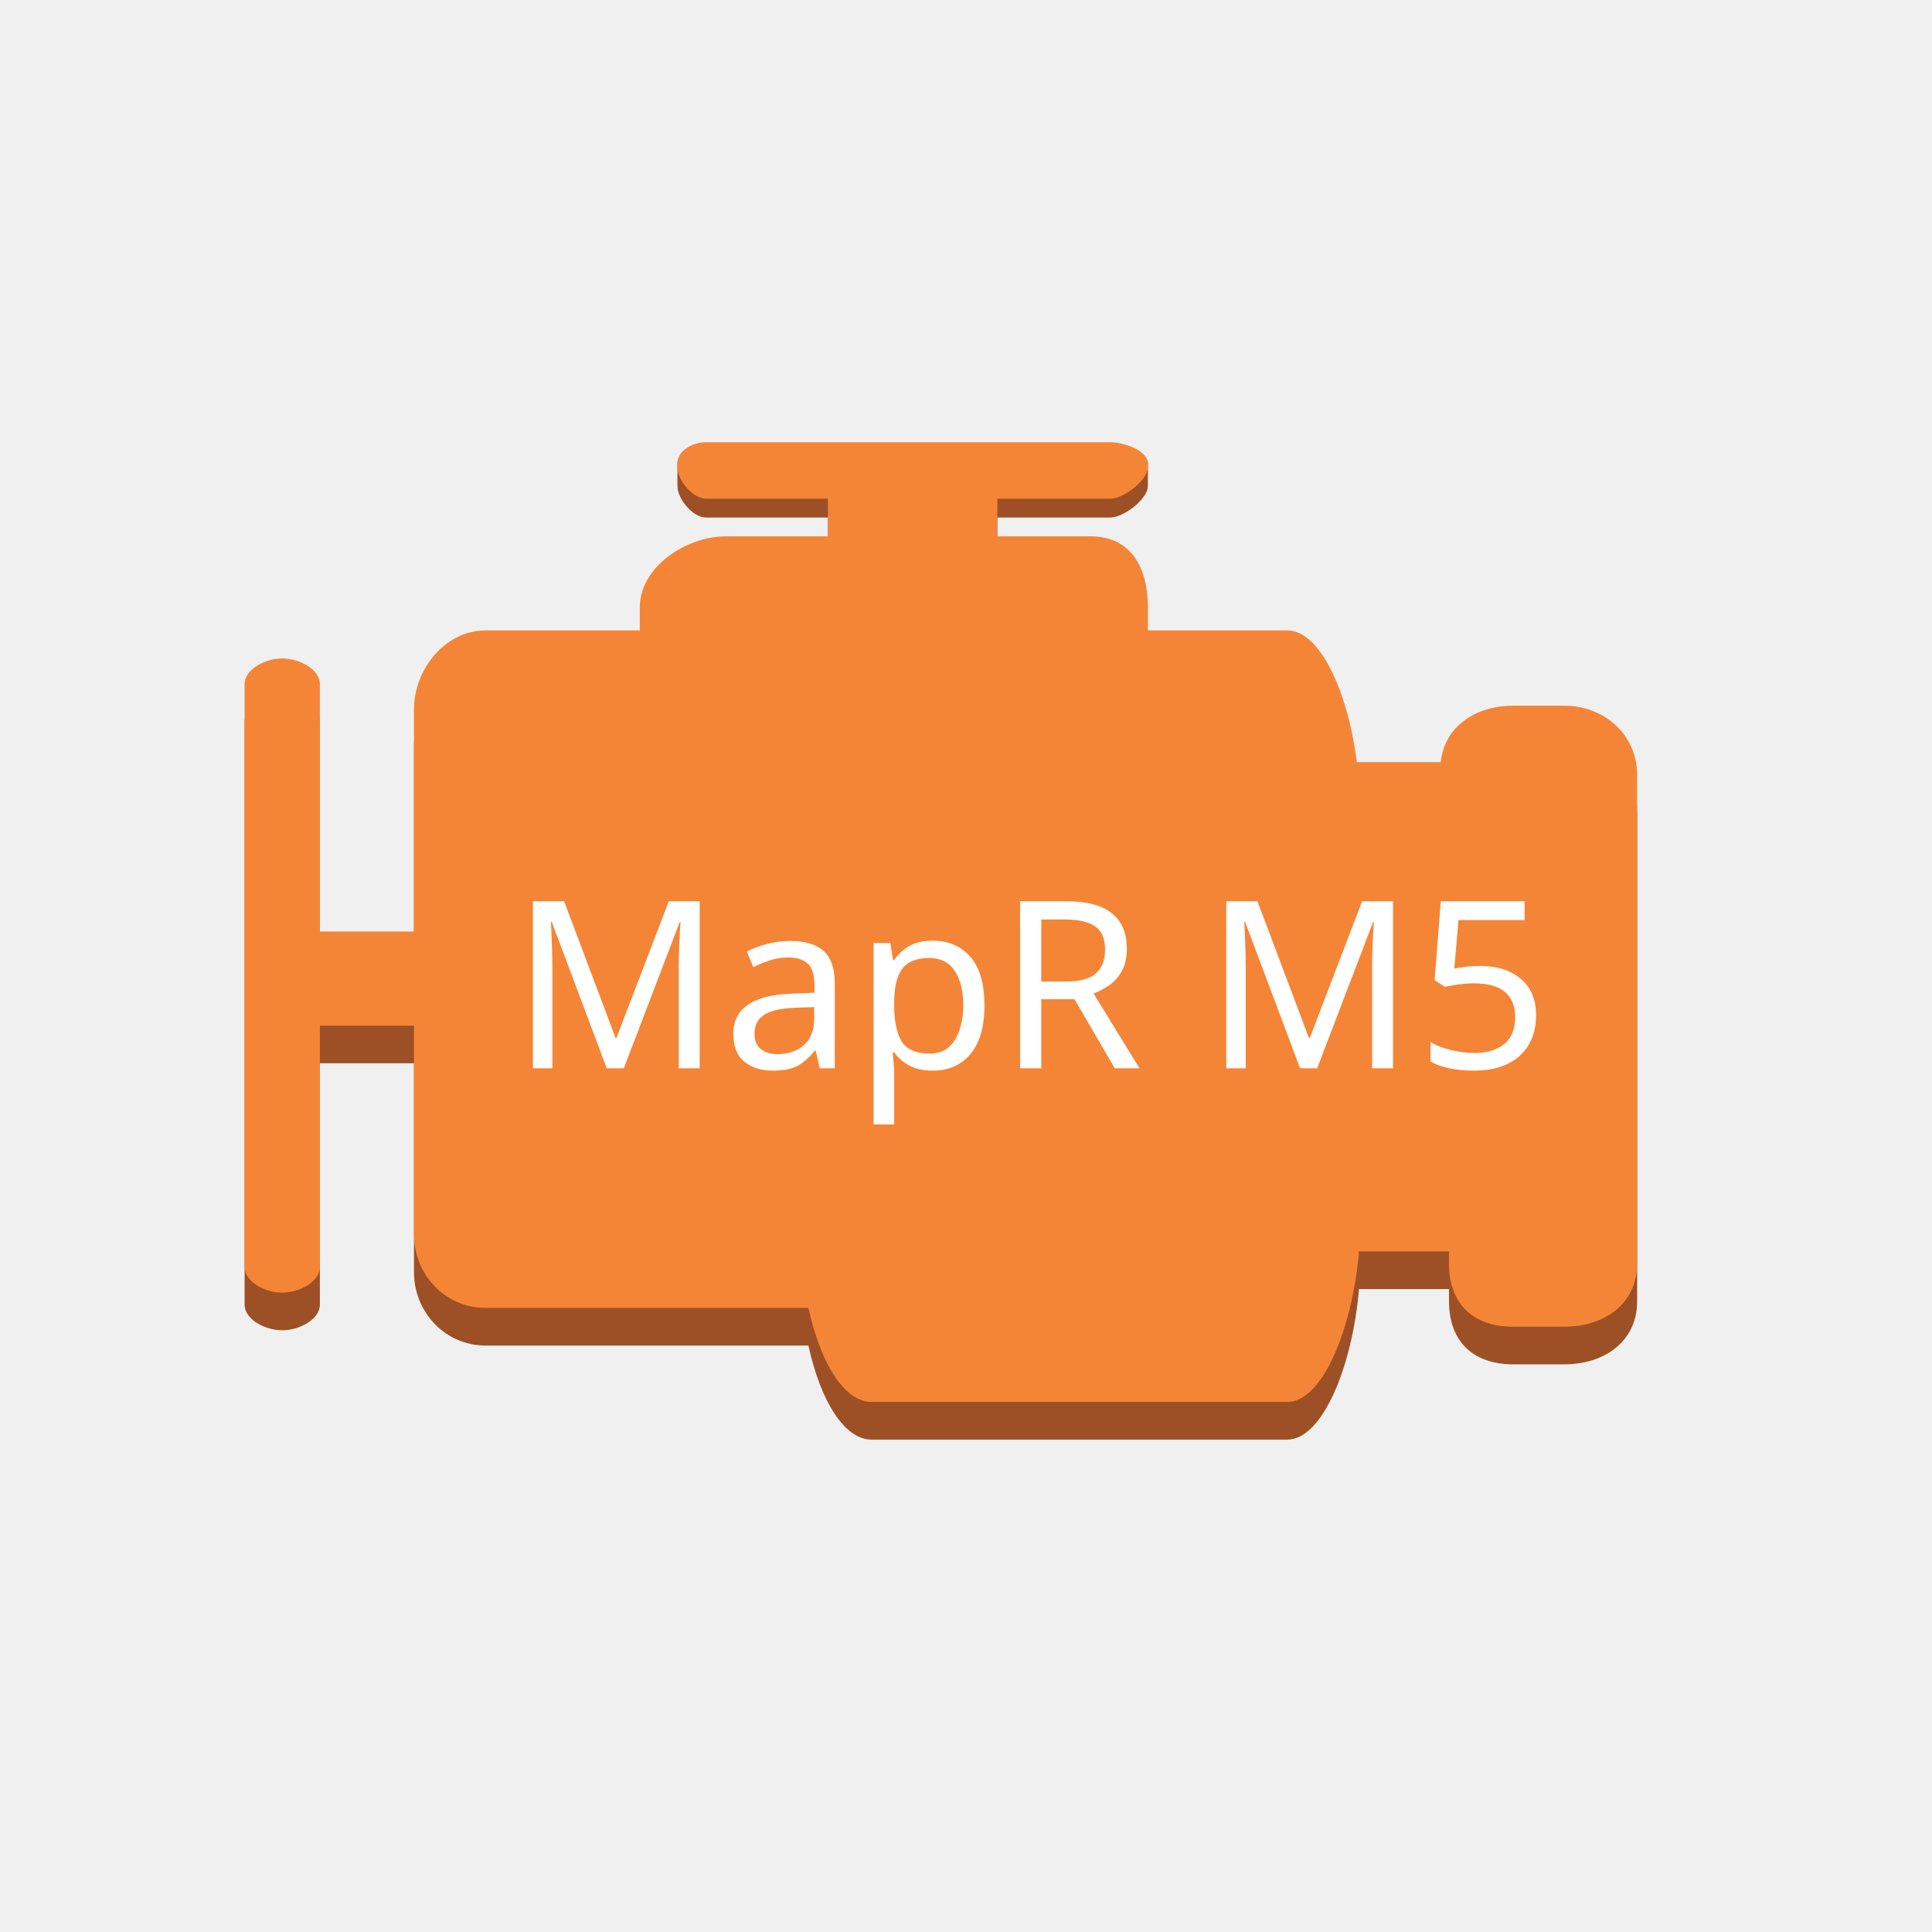
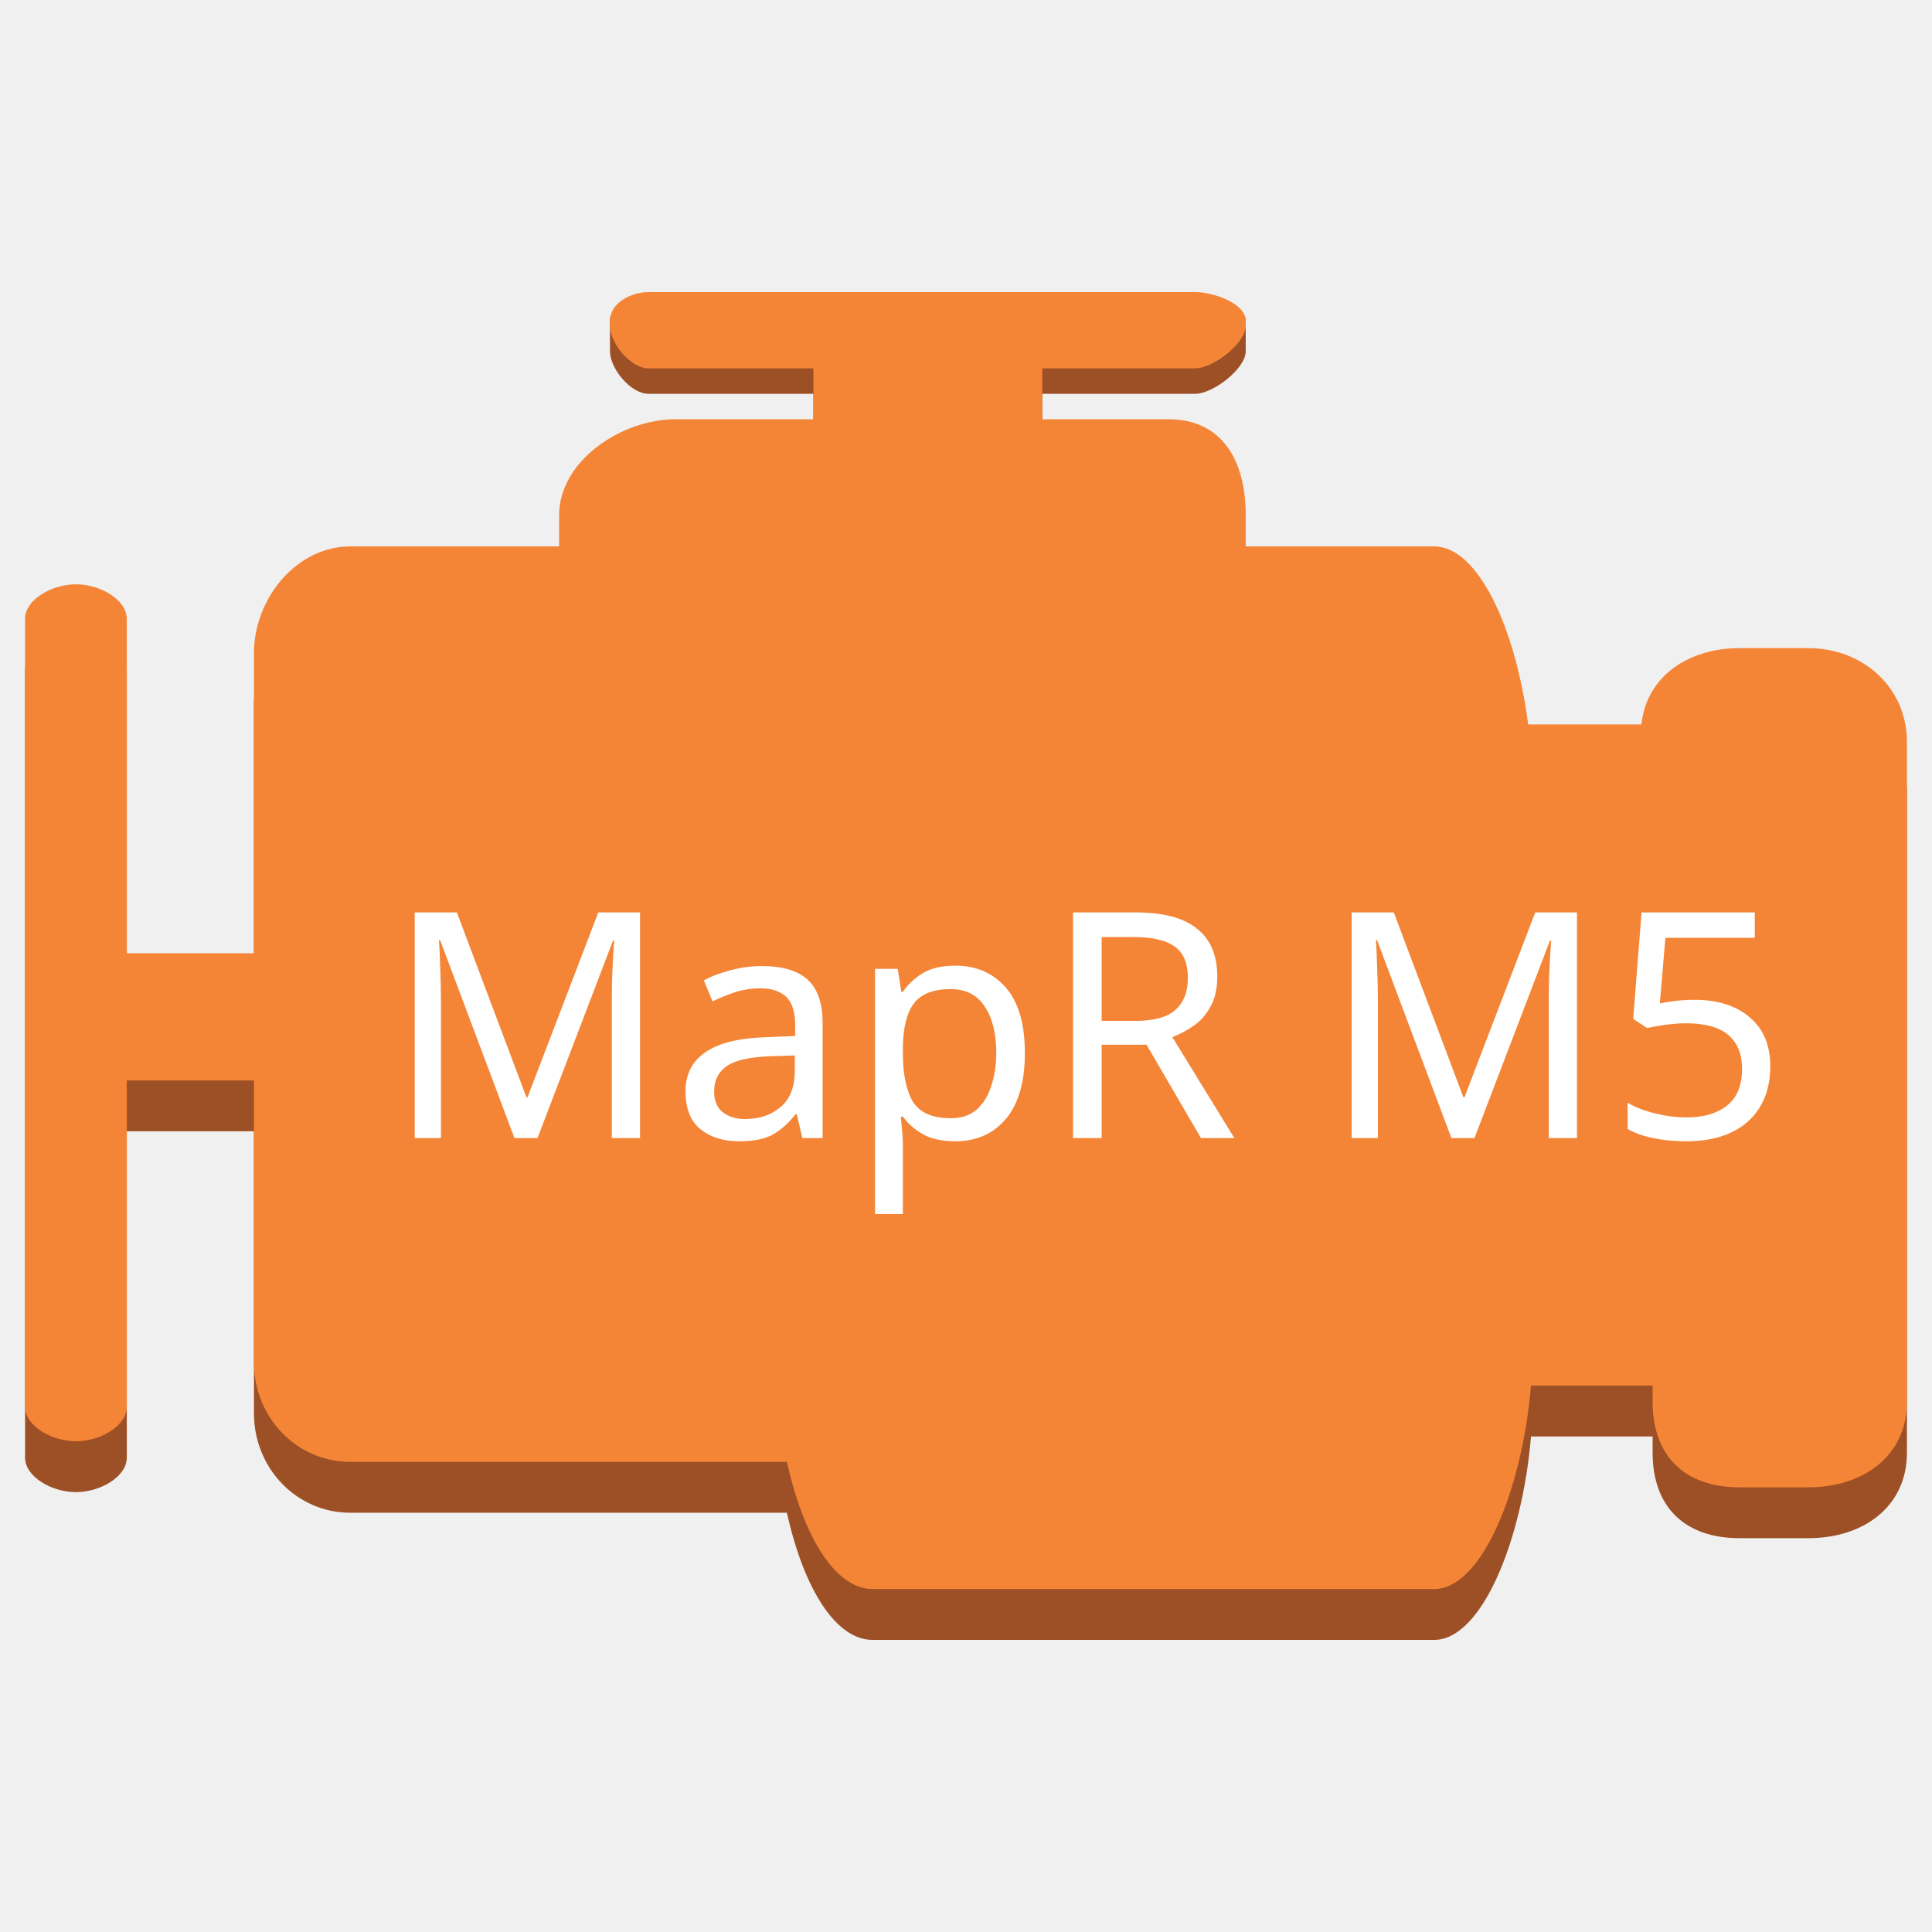
- <svg xmlns="http://www.w3.org/2000/svg" version="1.2" baseProfile="tiny" id="Layer_1" x="0px" y="0px" viewBox="1 -1.665 102.665 102.665" xml:space="preserve">
-   <g id="Layer_3">
- </g>
-   <path fill="#9D5025" d="M84.124,37.835h-2.711c-2.008,0-3.659,1.111-3.854,3h-4.455c-0.49-3.777-1.961-7-3.699-7h-1.162h-6.245  v-1.222c0-2.139-0.912-3.778-3.051-3.778h-4.949v-3h6.014c0.695,0,1.986-0.982,1.986-1.678v-1.193c0-0.695-1.291-0.129-1.986-0.129  H38.515c-0.695,0-1.517-0.566-1.517,0.129v1.193c0,0.695,0.821,1.678,1.517,1.678h6.483v3H39.58c-2.141,0-4.582,1.64-4.582,3.778  v1.222h-8.201c-2.14,0-3.799,2.062-3.799,4.201v11.799h-5V36.681c0-0.748-1.041-1.355-2-1.355s-2,0.607-2,1.355v30.988  c0,0.748,1.041,1.355,2,1.355s2-0.607,2-1.355V54.835h5v11.091c0,2.14,1.659,3.909,3.799,3.909h17.159c0.665,3,1.925,5,3.37,5  h22.079c1.9,0,3.48-4,3.81-8h4.783v0.641c0,2.139,1.275,3.359,3.415,3.359h2.711c2.14,0,3.874-1.221,3.874-3.359V41.522  C87.998,39.384,86.264,37.835,84.124,37.835z" />
-   <path fill="#F58536" d="M84.124,35.835h-2.711c-2.008,0-3.659,1.111-3.854,3h-4.455c-0.49-3.777-1.961-7-3.699-7h-1.162h-6.245  v-1.222c0-2.139-0.912-3.778-3.051-3.778h-4.949v-2h6.014c0.695,0,1.986-0.982,1.986-1.678v-0.193c0-0.695-1.291-1.129-1.986-1.129  H38.515c-0.695,0-1.517,0.434-1.517,1.129v0.193c0,0.695,0.821,1.678,1.517,1.678h6.483v2H39.58c-2.141,0-4.582,1.64-4.582,3.778  v1.222h-8.201c-2.14,0-3.799,2.062-3.799,4.201v11.799h-5V34.681c0-0.748-1.041-1.355-2-1.355s-2,0.607-2,1.355v30.988  c0,0.748,1.041,1.355,2,1.355s2-0.607,2-1.355V52.835h5v11.091c0,2.14,1.659,3.909,3.799,3.909h17.159c0.665,3,1.925,5,3.37,5  h22.079c1.9,0,3.48-4,3.81-8h4.783v0.641c0,2.139,1.275,3.359,3.415,3.359h2.711c2.14,0,3.874-1.221,3.874-3.359V39.522  C87.998,37.384,86.264,35.835,84.124,35.835z" />
-   <g>
-     <text transform="matrix(1 0 0 1 28.1172 55.1026)" fill="#FFFFFF" font-family="'HelveticaNeueLTStd-Roman'" font-size="12.427">MapR M5</text>
+ <svg xmlns="http://www.w3.org/2000/svg" version="1.2" id="Layer_1" x="0px" y="0px" viewBox="1 -1.665 102.665 102.665" xml:space="preserve">
+   <defs id="defs15" />
+   <g id="g3345" transform="matrix(1.351351,0,0,1.351351,-16.58372,-15.65007)">
+     <g id="Layer_3" />
+     <path id="path4" d="m 84.124,37.835 -2.711,0 c -2.008,0 -3.659,1.111 -3.854,3 l -4.455,0 c -0.49,-3.777 -1.961,-7 -3.699,-7 l -1.162,0 -6.245,0 0,-1.222 c 0,-2.139 -0.912,-3.778 -3.051,-3.778 l -4.949,0 0,-3 6.014,0 c 0.695,0 1.986,-0.982 1.986,-1.678 l 0,-1.193 c 0,-0.695 -1.291,-0.129 -1.986,-0.129 l -21.497,0 c -0.695,0 -1.517,-0.566 -1.517,0.129 l 0,1.193 c 0,0.695 0.821,1.678 1.517,1.678 l 6.483,0 0,3 -5.418,0 c -2.141,0 -4.582,1.64 -4.582,3.778 l 0,1.222 -8.201,0 c -2.14,0 -3.799,2.062 -3.799,4.201 l 0,11.799 -5,0 0,-13.154 c 0,-0.748 -1.041,-1.355 -2,-1.355 -0.959,0 -2,0.607 -2,1.355 l 0,30.988 c 0,0.748 1.041,1.355 2,1.355 0.959,0 2,-0.607 2,-1.355 l 0,-12.834 5,0 0,11.091 c 0,2.14 1.659,3.909 3.799,3.909 l 17.159,0 c 0.665,3 1.925,5 3.37,5 l 22.079,0 c 1.9,0 3.48,-4 3.81,-8 l 4.783,0 0,0.641 c 0,2.139 1.275,3.359 3.415,3.359 l 2.711,0 c 2.14,0 3.874,-1.221 3.874,-3.359 l 0,-25.954 c 0,-2.138 -1.734,-3.687 -3.874,-3.687 z" style="fill:#9d5025" />
+     <path id="path6" d="m 84.124,35.835 -2.711,0 c -2.008,0 -3.659,1.111 -3.854,3 l -4.455,0 c -0.49,-3.777 -1.961,-7 -3.699,-7 l -1.162,0 -6.245,0 0,-1.222 c 0,-2.139 -0.912,-3.778 -3.051,-3.778 l -4.949,0 0,-2 6.014,0 c 0.695,0 1.986,-0.982 1.986,-1.678 l 0,-0.193 c 0,-0.695 -1.291,-1.129 -1.986,-1.129 l -21.497,0 c -0.695,0 -1.517,0.434 -1.517,1.129 l 0,0.193 c 0,0.695 0.821,1.678 1.517,1.678 l 6.483,0 0,2 -5.418,0 c -2.141,0 -4.582,1.64 -4.582,3.778 l 0,1.222 -8.201,0 c -2.14,0 -3.799,2.062 -3.799,4.201 l 0,11.799 -5,0 0,-13.154 c 0,-0.748 -1.041,-1.355 -2,-1.355 -0.959,0 -2,0.607 -2,1.355 l 0,30.988 c 0,0.748 1.041,1.355 2,1.355 0.959,0 2,-0.607 2,-1.355 l 0,-12.834 5,0 0,11.091 c 0,2.14 1.659,3.909 3.799,3.909 l 17.159,0 c 0.665,3 1.925,5 3.37,5 l 22.079,0 c 1.9,0 3.48,-4 3.81,-8 l 4.783,0 0,0.641 c 0,2.139 1.275,3.359 3.415,3.359 l 2.711,0 c 2.14,0 3.874,-1.221 3.874,-3.359 l 0,-25.954 c 0,-2.138 -1.734,-3.687 -3.874,-3.687 z" style="fill:#f58536" />
+     <g id="g8">
+       <text id="text10" font-size="12.427" transform="translate(28.1172,55.1026)" style="font-size:12.427px;font-family:HelveticaNeueLTStd-Roman;fill:#ffffff">MapR M5</text>
+     </g>
  </g>
-   <g id="nyt_x5F_exporter_x5F_info" display="none">
- </g>
+   <g id="nyt_x5F_exporter_x5F_info" display="none" />
</svg>
